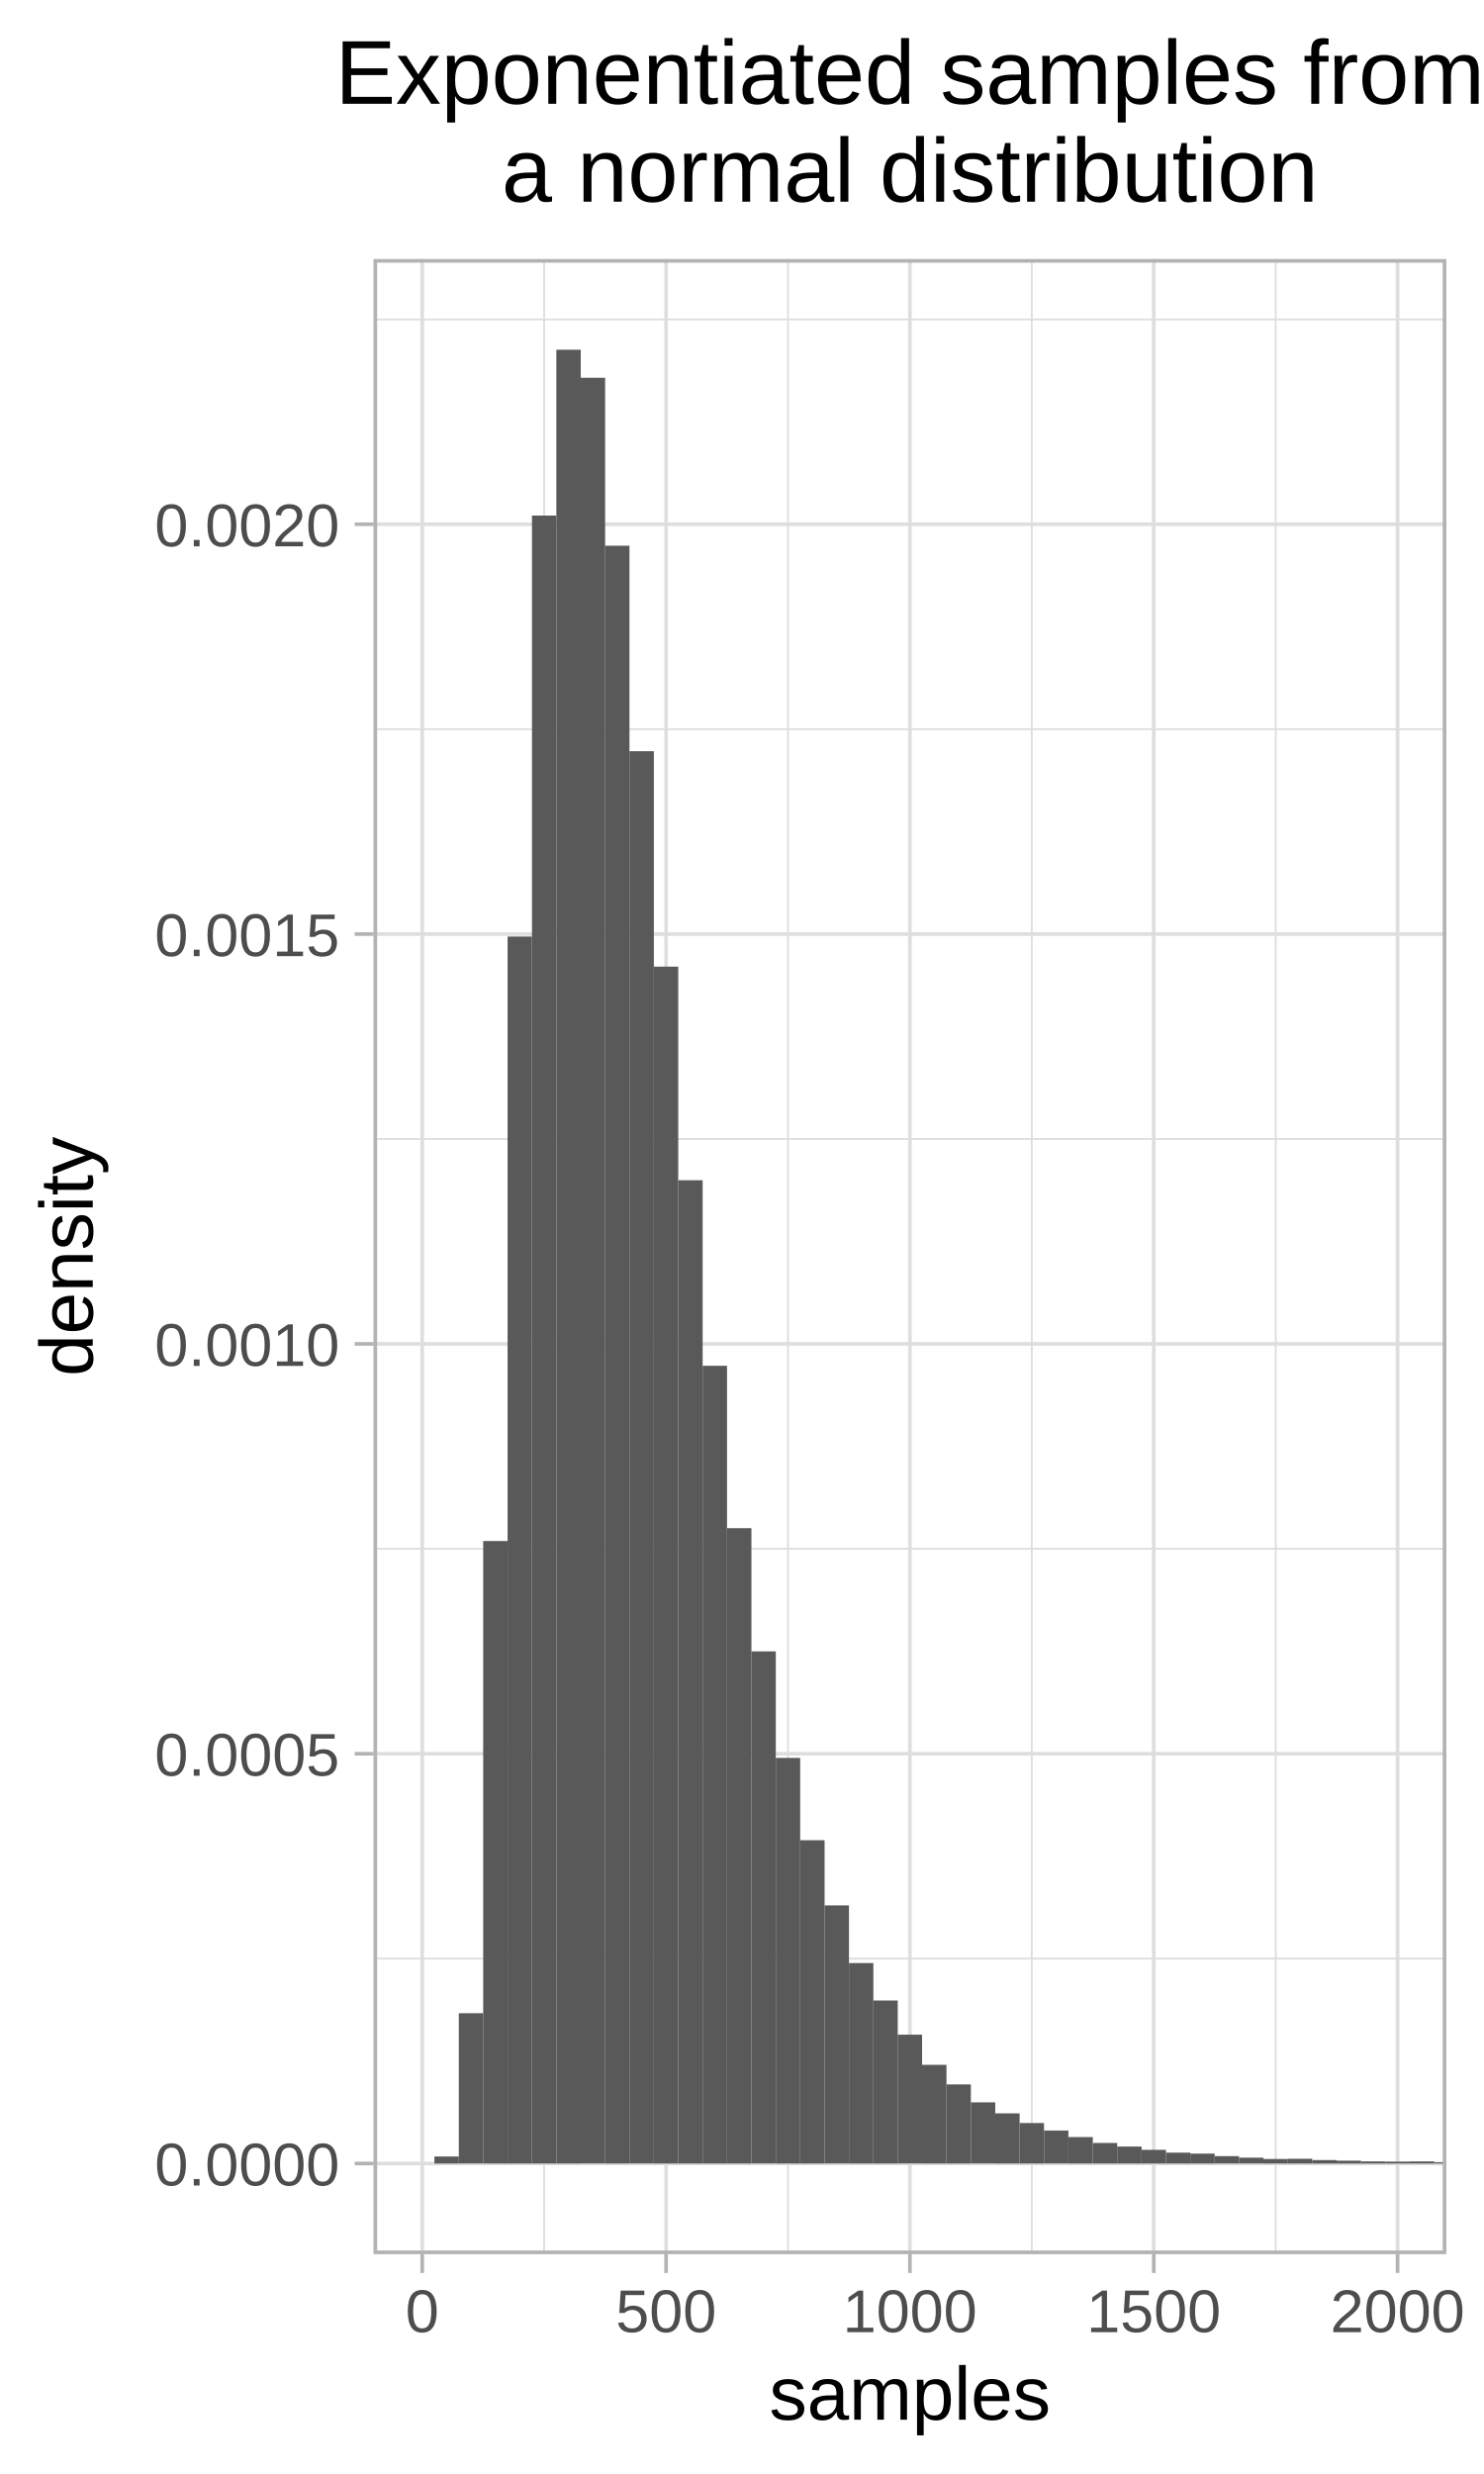
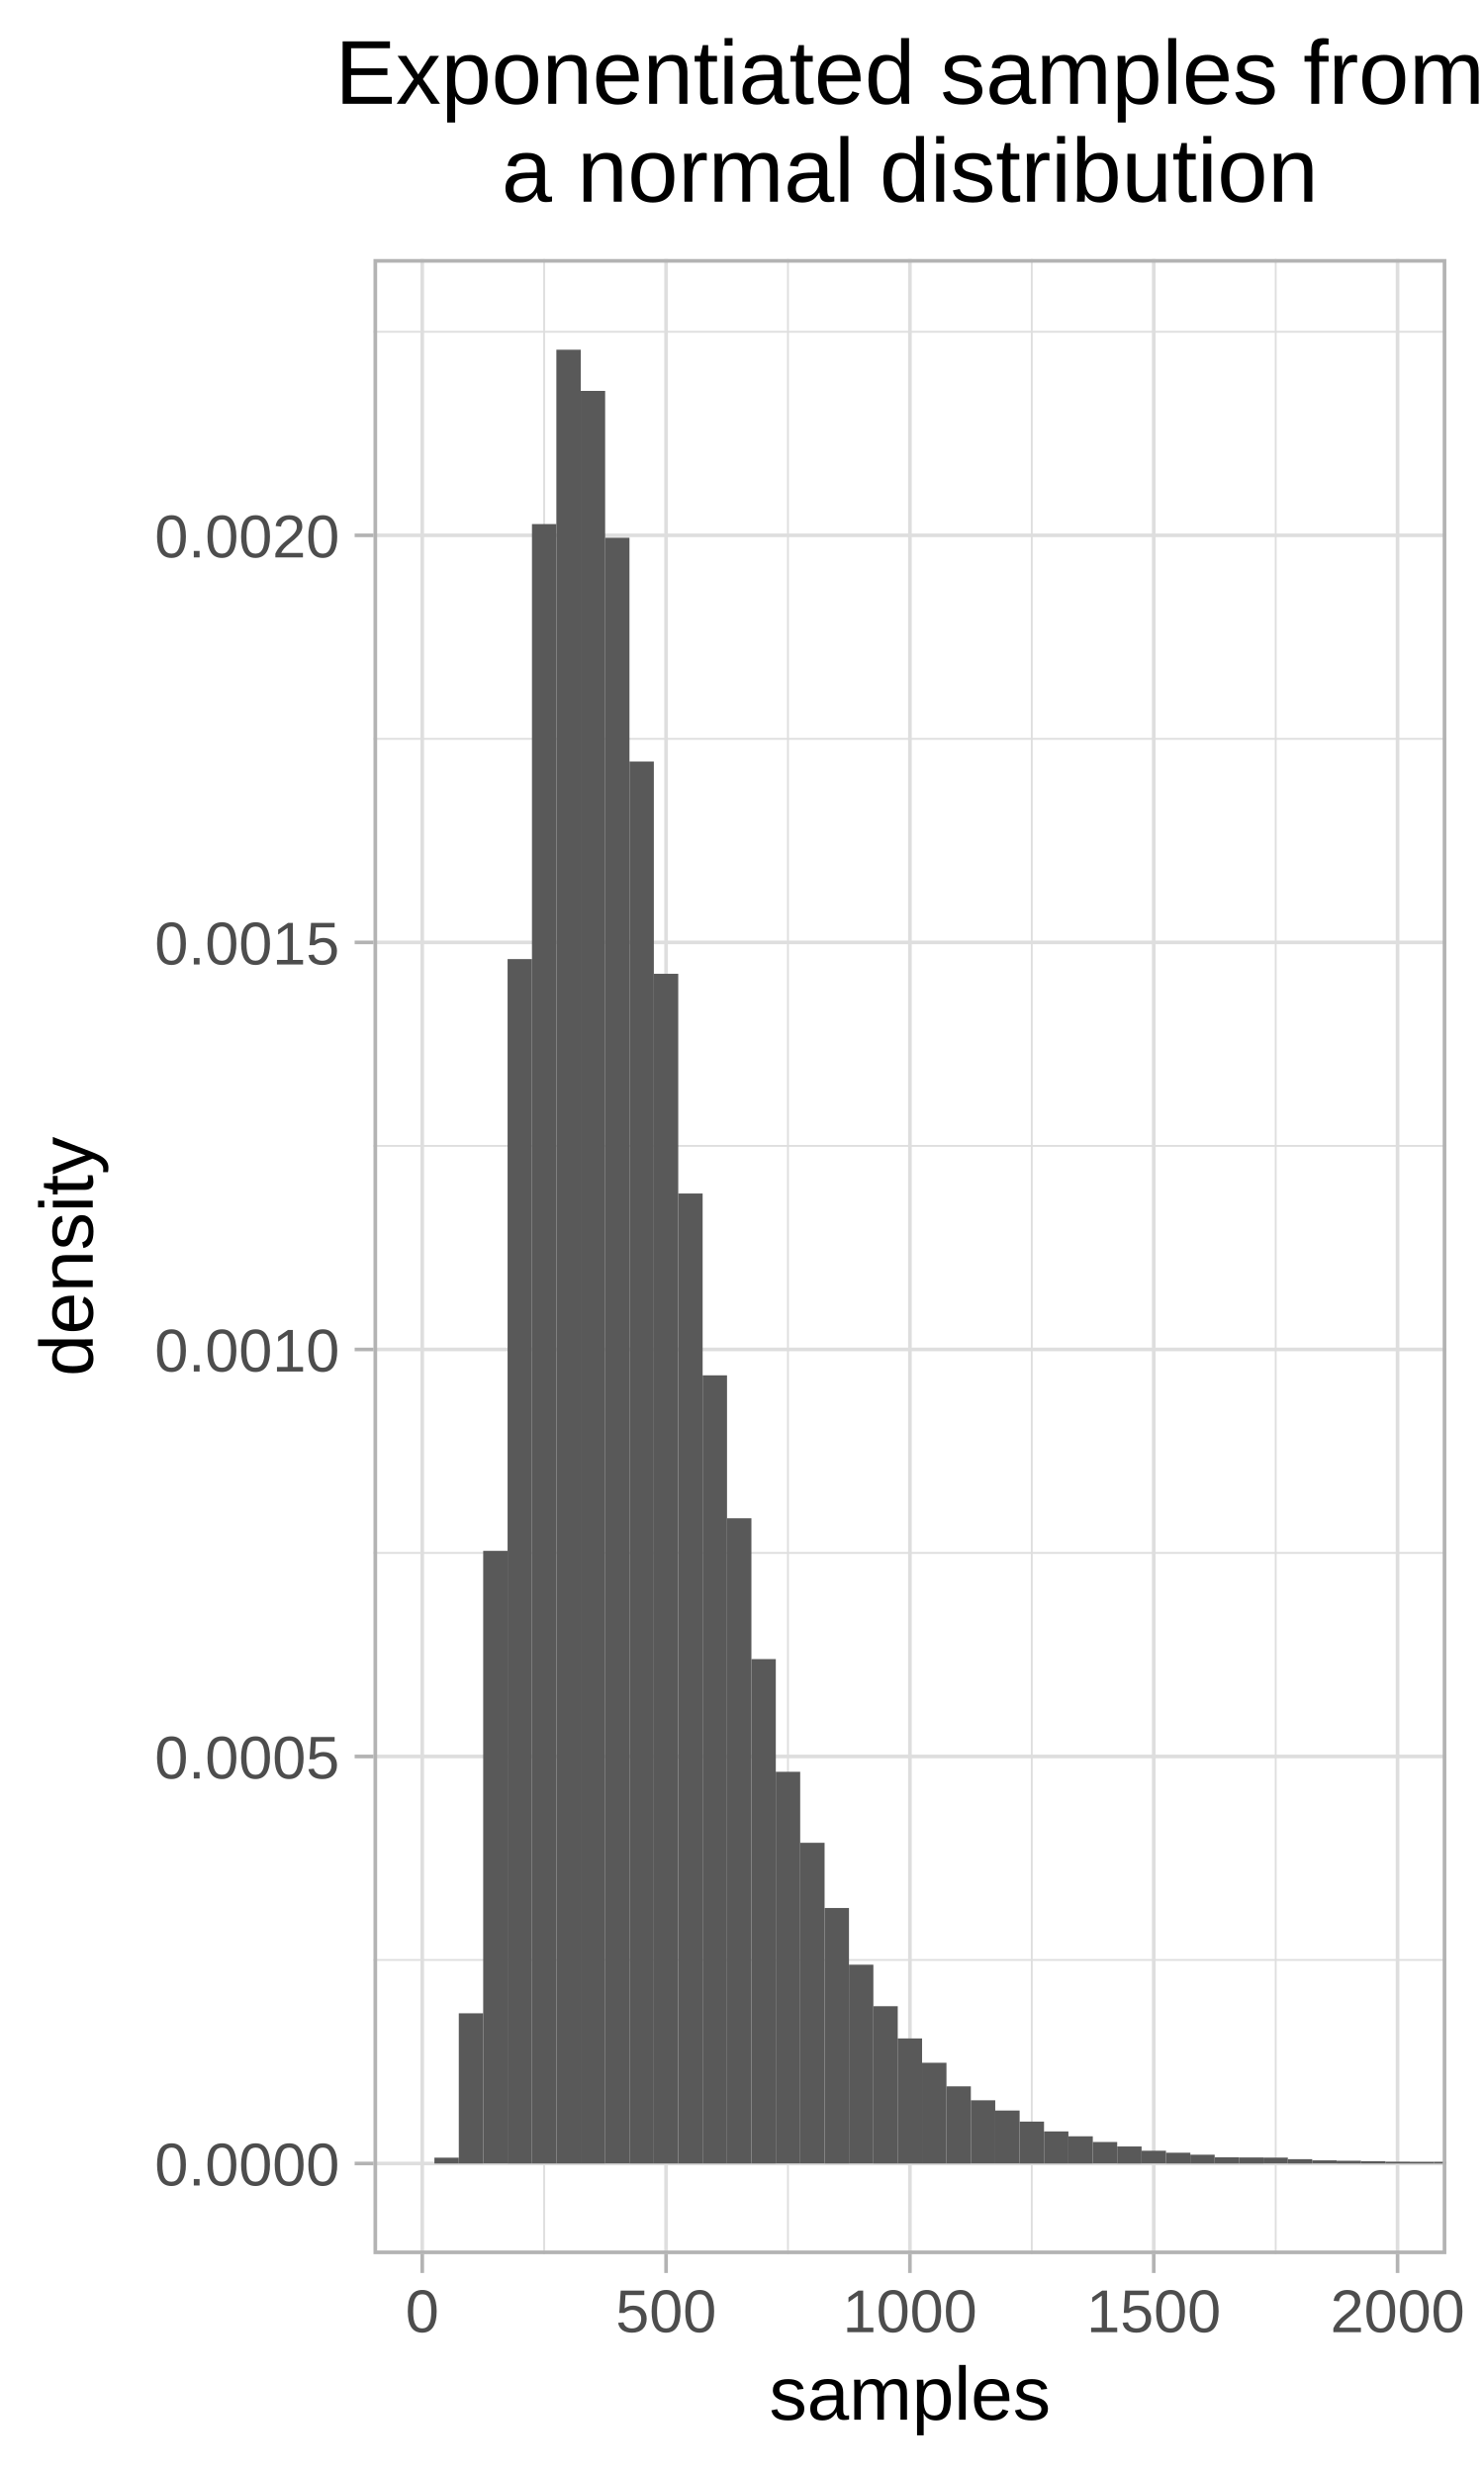
<svg xmlns="http://www.w3.org/2000/svg" class="svglite" width="216.00pt" height="360.00pt" viewBox="0 0 216.00 360.00">
  <defs>
    <style type="text/css">
    .svglite line, .svglite polyline, .svglite polygon, .svglite path, .svglite rect, .svglite circle {
      fill: none;
      stroke: #000000;
      stroke-linecap: round;
      stroke-linejoin: round;
      stroke-miterlimit: 10.00;
+     }
+     .svglite text {
+       white-space: pre;
    }
  </style>
  </defs>
  <rect width="100%" height="100%" style="stroke: none; fill: #FFFFFF;" />
  <defs>
    <clipPath id="cpMC4wMHwyMTYuMDB8MC4wMHwzNjAuMDA=">
      <rect x="0.00" y="0.00" width="216.00" height="360.00" />
    </clipPath>
  </defs>
  <g clip-path="url(#cpMC4wMHwyMTYuMDB8MC4wMHwzNjAuMDA=)">
    <rect x="0.00" y="0.00" width="216.00" height="360.00" style="stroke-width: 1.07; stroke: #FFFFFF; fill: #FFFFFF;" />
  </g>
  <defs>
    <clipPath id="cpNTQuMzZ8MjEwLjUyfDM3LjY5fDMyOC4wMQ==">
      <rect x="54.36" y="37.69" width="156.16" height="290.32" />
    </clipPath>
  </defs>
  <g clip-path="url(#cpNTQuMzZ8MjEwLjUyfDM3LjY5fDMyOC4wMQ==)">
    <rect x="54.36" y="37.69" width="156.16" height="290.32" style="stroke-width: 1.07; stroke: none; fill: #FFFFFF;" />
-     <polyline points="54.36,285.00 210.52,285.00 " style="stroke-width: 0.27; stroke: #DEDEDE; stroke-linecap: butt;" />
-     <polyline points="54.36,225.37 210.52,225.37 " style="stroke-width: 0.27; stroke: #DEDEDE; stroke-linecap: butt;" />
-     <polyline points="54.36,165.74 210.52,165.74 " style="stroke-width: 0.27; stroke: #DEDEDE; stroke-linecap: butt;" />
-     <polyline points="54.36,106.11 210.52,106.11 " style="stroke-width: 0.27; stroke: #DEDEDE; stroke-linecap: butt;" />
-     <polyline points="54.36,46.48 210.52,46.48 " style="stroke-width: 0.27; stroke: #DEDEDE; stroke-linecap: butt;" />
+     <polyline points="54.36,285.20 210.52,285.20 " style="stroke-width: 0.27; stroke: #DEDEDE; stroke-linecap: butt;" />
+     <polyline points="54.36,225.97 210.52,225.97 " style="stroke-width: 0.27; stroke: #DEDEDE; stroke-linecap: butt;" />
+     <polyline points="54.36,166.74 210.52,166.74 " style="stroke-width: 0.27; stroke: #DEDEDE; stroke-linecap: butt;" />
+     <polyline points="54.36,107.51 210.52,107.51 " style="stroke-width: 0.27; stroke: #DEDEDE; stroke-linecap: butt;" />
+     <polyline points="54.36,48.28 210.52,48.28 " style="stroke-width: 0.27; stroke: #DEDEDE; stroke-linecap: butt;" />
    <polyline points="79.20,328.01 79.20,37.69 " style="stroke-width: 0.27; stroke: #DEDEDE; stroke-linecap: butt;" />
    <polyline points="114.69,328.01 114.69,37.69 " style="stroke-width: 0.27; stroke: #DEDEDE; stroke-linecap: butt;" />
    <polyline points="150.18,328.01 150.18,37.69 " style="stroke-width: 0.27; stroke: #DEDEDE; stroke-linecap: butt;" />
    <polyline points="185.68,328.01 185.68,37.69 " style="stroke-width: 0.27; stroke: #DEDEDE; stroke-linecap: butt;" />
    <polyline points="54.36,314.82 210.52,314.82 " style="stroke-width: 0.53; stroke: #DEDEDE; stroke-linecap: butt;" />
-     <polyline points="54.36,255.19 210.52,255.19 " style="stroke-width: 0.53; stroke: #DEDEDE; stroke-linecap: butt;" />
-     <polyline points="54.36,195.56 210.52,195.56 " style="stroke-width: 0.53; stroke: #DEDEDE; stroke-linecap: butt;" />
-     <polyline points="54.36,135.92 210.52,135.92 " style="stroke-width: 0.53; stroke: #DEDEDE; stroke-linecap: butt;" />
-     <polyline points="54.36,76.29 210.52,76.29 " style="stroke-width: 0.53; stroke: #DEDEDE; stroke-linecap: butt;" />
+     <polyline points="54.36,255.59 210.52,255.59 " style="stroke-width: 0.53; stroke: #DEDEDE; stroke-linecap: butt;" />
+     <polyline points="54.36,196.36 210.52,196.36 " style="stroke-width: 0.53; stroke: #DEDEDE; stroke-linecap: butt;" />
+     <polyline points="54.36,137.13 210.52,137.13 " style="stroke-width: 0.53; stroke: #DEDEDE; stroke-linecap: butt;" />
+     <polyline points="54.36,77.90 210.52,77.90 " style="stroke-width: 0.53; stroke: #DEDEDE; stroke-linecap: butt;" />
    <polyline points="61.46,328.01 61.46,37.69 " style="stroke-width: 0.53; stroke: #DEDEDE; stroke-linecap: butt;" />
    <polyline points="96.95,328.01 96.95,37.69 " style="stroke-width: 0.53; stroke: #DEDEDE; stroke-linecap: butt;" />
    <polyline points="132.44,328.01 132.44,37.69 " style="stroke-width: 0.53; stroke: #DEDEDE; stroke-linecap: butt;" />
    <polyline points="167.93,328.01 167.93,37.69 " style="stroke-width: 0.53; stroke: #DEDEDE; stroke-linecap: butt;" />
    <polyline points="203.42,328.01 203.42,37.69 " style="stroke-width: 0.53; stroke: #DEDEDE; stroke-linecap: butt;" />
-     <rect x="63.23" y="313.80" width="3.55" height="1.02" style="stroke-width: 1.07; stroke: none; stroke-linecap: square; stroke-linejoin: miter; fill: #595959;" />
-     <rect x="66.78" y="292.95" width="3.55" height="21.86" style="stroke-width: 1.07; stroke: none; stroke-linecap: square; stroke-linejoin: miter; fill: #595959;" />
-     <rect x="70.33" y="224.24" width="3.55" height="90.58" style="stroke-width: 1.07; stroke: none; stroke-linecap: square; stroke-linejoin: miter; fill: #595959;" />
-     <rect x="73.88" y="136.28" width="3.55" height="178.54" style="stroke-width: 1.07; stroke: none; stroke-linecap: square; stroke-linejoin: miter; fill: #595959;" />
-     <rect x="77.43" y="75.02" width="3.55" height="239.80" style="stroke-width: 1.07; stroke: none; stroke-linecap: square; stroke-linejoin: miter; fill: #595959;" />
+     <rect x="63.23" y="313.97" width="3.55" height="0.85" style="stroke-width: 1.07; stroke: none; stroke-linecap: square; stroke-linejoin: miter; fill: #595959;" />
+     <rect x="66.78" y="292.96" width="3.55" height="21.86" style="stroke-width: 1.07; stroke: none; stroke-linecap: square; stroke-linejoin: miter; fill: #595959;" />
+     <rect x="70.33" y="225.67" width="3.55" height="89.14" style="stroke-width: 1.07; stroke: none; stroke-linecap: square; stroke-linejoin: miter; fill: #595959;" />
+     <rect x="73.88" y="139.56" width="3.55" height="175.26" style="stroke-width: 1.07; stroke: none; stroke-linecap: square; stroke-linejoin: miter; fill: #595959;" />
+     <rect x="77.43" y="76.26" width="3.55" height="238.56" style="stroke-width: 1.07; stroke: none; stroke-linecap: square; stroke-linejoin: miter; fill: #595959;" />
    <rect x="80.98" y="50.89" width="3.55" height="263.93" style="stroke-width: 1.07; stroke: none; stroke-linecap: square; stroke-linejoin: miter; fill: #595959;" />
-     <rect x="84.53" y="54.97" width="3.55" height="259.84" style="stroke-width: 1.07; stroke: none; stroke-linecap: square; stroke-linejoin: miter; fill: #595959;" />
-     <rect x="88.07" y="79.41" width="3.55" height="235.41" style="stroke-width: 1.07; stroke: none; stroke-linecap: square; stroke-linejoin: miter; fill: #595959;" />
-     <rect x="91.62" y="109.31" width="3.55" height="205.50" style="stroke-width: 1.07; stroke: none; stroke-linecap: square; stroke-linejoin: miter; fill: #595959;" />
-     <rect x="95.17" y="140.66" width="3.55" height="174.16" style="stroke-width: 1.07; stroke: none; stroke-linecap: square; stroke-linejoin: miter; fill: #595959;" />
-     <rect x="98.72" y="171.74" width="3.55" height="143.08" style="stroke-width: 1.07; stroke: none; stroke-linecap: square; stroke-linejoin: miter; fill: #595959;" />
-     <rect x="102.27" y="198.74" width="3.55" height="116.08" style="stroke-width: 1.07; stroke: none; stroke-linecap: square; stroke-linejoin: miter; fill: #595959;" />
-     <rect x="105.82" y="222.37" width="3.55" height="92.45" style="stroke-width: 1.07; stroke: none; stroke-linecap: square; stroke-linejoin: miter; fill: #595959;" />
-     <rect x="109.37" y="240.30" width="3.55" height="74.51" style="stroke-width: 1.07; stroke: none; stroke-linecap: square; stroke-linejoin: miter; fill: #595959;" />
-     <rect x="112.92" y="255.80" width="3.55" height="59.02" style="stroke-width: 1.07; stroke: none; stroke-linecap: square; stroke-linejoin: miter; fill: #595959;" />
-     <rect x="116.47" y="267.78" width="3.55" height="47.04" style="stroke-width: 1.07; stroke: none; stroke-linecap: square; stroke-linejoin: miter; fill: #595959;" />
-     <rect x="120.02" y="277.26" width="3.55" height="37.55" style="stroke-width: 1.07; stroke: none; stroke-linecap: square; stroke-linejoin: miter; fill: #595959;" />
-     <rect x="123.57" y="285.65" width="3.55" height="29.17" style="stroke-width: 1.07; stroke: none; stroke-linecap: square; stroke-linejoin: miter; fill: #595959;" />
-     <rect x="127.12" y="291.10" width="3.55" height="23.72" style="stroke-width: 1.07; stroke: none; stroke-linecap: square; stroke-linejoin: miter; fill: #595959;" />
-     <rect x="130.66" y="296.07" width="3.55" height="18.74" style="stroke-width: 1.07; stroke: none; stroke-linecap: square; stroke-linejoin: miter; fill: #595959;" />
-     <rect x="134.21" y="300.46" width="3.55" height="14.36" style="stroke-width: 1.07; stroke: none; stroke-linecap: square; stroke-linejoin: miter; fill: #595959;" />
-     <rect x="137.76" y="303.31" width="3.55" height="11.51" style="stroke-width: 1.07; stroke: none; stroke-linecap: square; stroke-linejoin: miter; fill: #595959;" />
-     <rect x="141.31" y="305.92" width="3.55" height="8.89" style="stroke-width: 1.07; stroke: none; stroke-linecap: square; stroke-linejoin: miter; fill: #595959;" />
-     <rect x="144.86" y="307.52" width="3.55" height="7.30" style="stroke-width: 1.07; stroke: none; stroke-linecap: square; stroke-linejoin: miter; fill: #595959;" />
-     <rect x="148.41" y="308.93" width="3.55" height="5.89" style="stroke-width: 1.07; stroke: none; stroke-linecap: square; stroke-linejoin: miter; fill: #595959;" />
-     <rect x="151.96" y="310.02" width="3.55" height="4.79" style="stroke-width: 1.07; stroke: none; stroke-linecap: square; stroke-linejoin: miter; fill: #595959;" />
-     <rect x="155.51" y="310.97" width="3.55" height="3.85" style="stroke-width: 1.07; stroke: none; stroke-linecap: square; stroke-linejoin: miter; fill: #595959;" />
-     <rect x="159.06" y="311.83" width="3.55" height="2.99" style="stroke-width: 1.07; stroke: none; stroke-linecap: square; stroke-linejoin: miter; fill: #595959;" />
-     <rect x="162.61" y="312.35" width="3.55" height="2.47" style="stroke-width: 1.07; stroke: none; stroke-linecap: square; stroke-linejoin: miter; fill: #595959;" />
-     <rect x="166.16" y="312.83" width="3.55" height="1.99" style="stroke-width: 1.07; stroke: none; stroke-linecap: square; stroke-linejoin: miter; fill: #595959;" />
-     <rect x="169.71" y="313.24" width="3.55" height="1.58" style="stroke-width: 1.07; stroke: none; stroke-linecap: square; stroke-linejoin: miter; fill: #595959;" />
-     <rect x="173.25" y="313.38" width="3.55" height="1.44" style="stroke-width: 1.07; stroke: none; stroke-linecap: square; stroke-linejoin: miter; fill: #595959;" />
-     <rect x="176.80" y="313.75" width="3.55" height="1.06" style="stroke-width: 1.07; stroke: none; stroke-linecap: square; stroke-linejoin: miter; fill: #595959;" />
-     <rect x="180.35" y="313.97" width="3.55" height="0.84" style="stroke-width: 1.07; stroke: none; stroke-linecap: square; stroke-linejoin: miter; fill: #595959;" />
-     <rect x="183.90" y="314.16" width="3.55" height="0.66" style="stroke-width: 1.07; stroke: none; stroke-linecap: square; stroke-linejoin: miter; fill: #595959;" />
-     <rect x="187.45" y="314.13" width="3.55" height="0.69" style="stroke-width: 1.07; stroke: none; stroke-linecap: square; stroke-linejoin: miter; fill: #595959;" />
-     <rect x="191.00" y="314.32" width="3.55" height="0.50" style="stroke-width: 1.07; stroke: none; stroke-linecap: square; stroke-linejoin: miter; fill: #595959;" />
-     <rect x="194.55" y="314.41" width="3.55" height="0.41" style="stroke-width: 1.07; stroke: none; stroke-linecap: square; stroke-linejoin: miter; fill: #595959;" />
-     <rect x="198.10" y="314.52" width="3.55" height="0.30" style="stroke-width: 1.07; stroke: none; stroke-linecap: square; stroke-linejoin: miter; fill: #595959;" />
-     <rect x="201.65" y="314.55" width="3.55" height="0.27" style="stroke-width: 1.07; stroke: none; stroke-linecap: square; stroke-linejoin: miter; fill: #595959;" />
-     <rect x="205.20" y="314.52" width="3.55" height="0.30" style="stroke-width: 1.07; stroke: none; stroke-linecap: square; stroke-linejoin: miter; fill: #595959;" />
-     <rect x="208.75" y="314.65" width="3.55" height="0.17" style="stroke-width: 1.07; stroke: none; stroke-linecap: square; stroke-linejoin: miter; fill: #595959;" />
-     <rect x="212.30" y="314.66" width="3.55" height="0.15" style="stroke-width: 1.07; stroke: none; stroke-linecap: square; stroke-linejoin: miter; fill: #595959;" />
-     <rect x="215.84" y="314.68" width="3.55" height="0.14" style="stroke-width: 1.07; stroke: none; stroke-linecap: square; stroke-linejoin: miter; fill: #595959;" />
-     <rect x="219.39" y="314.71" width="3.55" height="0.11" style="stroke-width: 1.07; stroke: none; stroke-linecap: square; stroke-linejoin: miter; fill: #595959;" />
-     <rect x="222.94" y="314.74" width="3.55" height="0.081" style="stroke-width: 1.07; stroke: none; stroke-linecap: square; stroke-linejoin: miter; fill: #595959;" />
-     <rect x="226.49" y="314.72" width="3.55" height="0.10" style="stroke-width: 1.07; stroke: none; stroke-linecap: square; stroke-linejoin: miter; fill: #595959;" />
-     <rect x="230.04" y="314.77" width="3.55" height="0.048" style="stroke-width: 1.07; stroke: none; stroke-linecap: square; stroke-linejoin: miter; fill: #595959;" />
-     <rect x="233.59" y="314.73" width="3.55" height="0.086" style="stroke-width: 1.07; stroke: none; stroke-linecap: square; stroke-linejoin: miter; fill: #595959;" />
-     <rect x="237.14" y="314.79" width="3.55" height="0.024" style="stroke-width: 1.07; stroke: none; stroke-linecap: square; stroke-linejoin: miter; fill: #595959;" />
-     <rect x="240.69" y="314.78" width="3.55" height="0.038" style="stroke-width: 1.07; stroke: none; stroke-linecap: square; stroke-linejoin: miter; fill: #595959;" />
-     <rect x="244.24" y="314.79" width="3.55" height="0.029" style="stroke-width: 1.07; stroke: none; stroke-linecap: square; stroke-linejoin: miter; fill: #595959;" />
-     <rect x="247.79" y="314.78" width="3.55" height="0.038" style="stroke-width: 1.07; stroke: none; stroke-linecap: square; stroke-linejoin: miter; fill: #595959;" />
-     <rect x="251.34" y="314.79" width="3.55" height="0.029" style="stroke-width: 1.07; stroke: none; stroke-linecap: square; stroke-linejoin: miter; fill: #595959;" />
-     <rect x="254.89" y="314.79" width="3.55" height="0.029" style="stroke-width: 1.07; stroke: none; stroke-linecap: square; stroke-linejoin: miter; fill: #595959;" />
-     <rect x="258.43" y="314.80" width="3.55" height="0.014" style="stroke-width: 1.07; stroke: none; stroke-linecap: square; stroke-linejoin: miter; fill: #595959;" />
+     <rect x="84.53" y="56.88" width="3.55" height="257.94" style="stroke-width: 1.07; stroke: none; stroke-linecap: square; stroke-linejoin: miter; fill: #595959;" />
+     <rect x="88.07" y="78.25" width="3.55" height="236.56" style="stroke-width: 1.07; stroke: none; stroke-linecap: square; stroke-linejoin: miter; fill: #595959;" />
+     <rect x="91.62" y="110.81" width="3.55" height="204.01" style="stroke-width: 1.07; stroke: none; stroke-linecap: square; stroke-linejoin: miter; fill: #595959;" />
+     <rect x="95.17" y="141.70" width="3.55" height="173.12" style="stroke-width: 1.07; stroke: none; stroke-linecap: square; stroke-linejoin: miter; fill: #595959;" />
+     <rect x="98.72" y="173.67" width="3.55" height="141.15" style="stroke-width: 1.07; stroke: none; stroke-linecap: square; stroke-linejoin: miter; fill: #595959;" />
+     <rect x="102.27" y="200.13" width="3.55" height="114.69" style="stroke-width: 1.07; stroke: none; stroke-linecap: square; stroke-linejoin: miter; fill: #595959;" />
+     <rect x="105.82" y="220.93" width="3.55" height="93.89" style="stroke-width: 1.07; stroke: none; stroke-linecap: square; stroke-linejoin: miter; fill: #595959;" />
+     <rect x="109.37" y="241.42" width="3.55" height="73.40" style="stroke-width: 1.07; stroke: none; stroke-linecap: square; stroke-linejoin: miter; fill: #595959;" />
+     <rect x="112.92" y="257.82" width="3.55" height="56.99" style="stroke-width: 1.07; stroke: none; stroke-linecap: square; stroke-linejoin: miter; fill: #595959;" />
+     <rect x="116.47" y="268.15" width="3.55" height="46.66" style="stroke-width: 1.07; stroke: none; stroke-linecap: square; stroke-linejoin: miter; fill: #595959;" />
+     <rect x="120.02" y="277.64" width="3.55" height="37.18" style="stroke-width: 1.07; stroke: none; stroke-linecap: square; stroke-linejoin: miter; fill: #595959;" />
+     <rect x="123.57" y="285.89" width="3.55" height="28.92" style="stroke-width: 1.07; stroke: none; stroke-linecap: square; stroke-linejoin: miter; fill: #595959;" />
+     <rect x="127.12" y="291.93" width="3.55" height="22.89" style="stroke-width: 1.07; stroke: none; stroke-linecap: square; stroke-linejoin: miter; fill: #595959;" />
+     <rect x="130.66" y="296.62" width="3.55" height="18.20" style="stroke-width: 1.07; stroke: none; stroke-linecap: square; stroke-linejoin: miter; fill: #595959;" />
+     <rect x="134.21" y="300.16" width="3.55" height="14.66" style="stroke-width: 1.07; stroke: none; stroke-linecap: square; stroke-linejoin: miter; fill: #595959;" />
+     <rect x="137.76" y="303.59" width="3.55" height="11.23" style="stroke-width: 1.07; stroke: none; stroke-linecap: square; stroke-linejoin: miter; fill: #595959;" />
+     <rect x="141.31" y="305.62" width="3.55" height="9.19" style="stroke-width: 1.07; stroke: none; stroke-linecap: square; stroke-linejoin: miter; fill: #595959;" />
+     <rect x="144.86" y="307.11" width="3.55" height="7.70" style="stroke-width: 1.07; stroke: none; stroke-linecap: square; stroke-linejoin: miter; fill: #595959;" />
+     <rect x="148.41" y="308.72" width="3.55" height="6.10" style="stroke-width: 1.07; stroke: none; stroke-linecap: square; stroke-linejoin: miter; fill: #595959;" />
+     <rect x="151.96" y="310.15" width="3.55" height="4.67" style="stroke-width: 1.07; stroke: none; stroke-linecap: square; stroke-linejoin: miter; fill: #595959;" />
+     <rect x="155.51" y="310.86" width="3.55" height="3.96" style="stroke-width: 1.07; stroke: none; stroke-linecap: square; stroke-linejoin: miter; fill: #595959;" />
+     <rect x="159.06" y="311.69" width="3.55" height="3.12" style="stroke-width: 1.07; stroke: none; stroke-linecap: square; stroke-linejoin: miter; fill: #595959;" />
+     <rect x="162.61" y="312.34" width="3.55" height="2.48" style="stroke-width: 1.07; stroke: none; stroke-linecap: square; stroke-linejoin: miter; fill: #595959;" />
+     <rect x="166.16" y="312.96" width="3.55" height="1.85" style="stroke-width: 1.07; stroke: none; stroke-linecap: square; stroke-linejoin: miter; fill: #595959;" />
+     <rect x="169.71" y="313.25" width="3.55" height="1.57" style="stroke-width: 1.07; stroke: none; stroke-linecap: square; stroke-linejoin: miter; fill: #595959;" />
+     <rect x="173.25" y="313.54" width="3.55" height="1.28" style="stroke-width: 1.07; stroke: none; stroke-linecap: square; stroke-linejoin: miter; fill: #595959;" />
+     <rect x="176.80" y="313.92" width="3.55" height="0.90" style="stroke-width: 1.07; stroke: none; stroke-linecap: square; stroke-linejoin: miter; fill: #595959;" />
+     <rect x="180.35" y="313.94" width="3.55" height="0.88" style="stroke-width: 1.07; stroke: none; stroke-linecap: square; stroke-linejoin: miter; fill: #595959;" />
+     <rect x="183.90" y="313.96" width="3.55" height="0.85" style="stroke-width: 1.07; stroke: none; stroke-linecap: square; stroke-linejoin: miter; fill: #595959;" />
+     <rect x="187.45" y="314.19" width="3.55" height="0.63" style="stroke-width: 1.07; stroke: none; stroke-linecap: square; stroke-linejoin: miter; fill: #595959;" />
+     <rect x="191.00" y="314.36" width="3.55" height="0.45" style="stroke-width: 1.07; stroke: none; stroke-linecap: square; stroke-linejoin: miter; fill: #595959;" />
+     <rect x="194.55" y="314.42" width="3.55" height="0.40" style="stroke-width: 1.07; stroke: none; stroke-linecap: square; stroke-linejoin: miter; fill: #595959;" />
+     <rect x="198.10" y="314.48" width="3.55" height="0.34" style="stroke-width: 1.07; stroke: none; stroke-linecap: square; stroke-linejoin: miter; fill: #595959;" />
+     <rect x="201.65" y="314.56" width="3.55" height="0.26" style="stroke-width: 1.07; stroke: none; stroke-linecap: square; stroke-linejoin: miter; fill: #595959;" />
+     <rect x="205.20" y="314.58" width="3.55" height="0.24" style="stroke-width: 1.07; stroke: none; stroke-linecap: square; stroke-linejoin: miter; fill: #595959;" />
+     <rect x="208.75" y="314.57" width="3.55" height="0.25" style="stroke-width: 1.07; stroke: none; stroke-linecap: square; stroke-linejoin: miter; fill: #595959;" />
+     <rect x="212.30" y="314.67" width="3.55" height="0.15" style="stroke-width: 1.07; stroke: none; stroke-linecap: square; stroke-linejoin: miter; fill: #595959;" />
+     <rect x="215.84" y="314.67" width="3.55" height="0.14" style="stroke-width: 1.07; stroke: none; stroke-linecap: square; stroke-linejoin: miter; fill: #595959;" />
+     <rect x="219.39" y="314.66" width="3.55" height="0.16" style="stroke-width: 1.07; stroke: none; stroke-linecap: square; stroke-linejoin: miter; fill: #595959;" />
+     <rect x="222.94" y="314.74" width="3.55" height="0.076" style="stroke-width: 1.07; stroke: none; stroke-linecap: square; stroke-linejoin: miter; fill: #595959;" />
+     <rect x="226.49" y="314.76" width="3.55" height="0.052" style="stroke-width: 1.07; stroke: none; stroke-linecap: square; stroke-linejoin: miter; fill: #595959;" />
+     <rect x="230.04" y="314.77" width="3.55" height="0.043" style="stroke-width: 1.07; stroke: none; stroke-linecap: square; stroke-linejoin: miter; fill: #595959;" />
+     <rect x="233.59" y="314.79" width="3.55" height="0.028" style="stroke-width: 1.07; stroke: none; stroke-linecap: square; stroke-linejoin: miter; fill: #595959;" />
+     <rect x="237.14" y="314.76" width="3.55" height="0.062" style="stroke-width: 1.07; stroke: none; stroke-linecap: square; stroke-linejoin: miter; fill: #595959;" />
+     <rect x="240.69" y="314.76" width="3.55" height="0.052" style="stroke-width: 1.07; stroke: none; stroke-linecap: square; stroke-linejoin: miter; fill: #595959;" />
+     <rect x="244.24" y="314.79" width="3.55" height="0.024" style="stroke-width: 1.07; stroke: none; stroke-linecap: square; stroke-linejoin: miter; fill: #595959;" />
+     <rect x="247.79" y="314.79" width="3.55" height="0.028" style="stroke-width: 1.07; stroke: none; stroke-linecap: square; stroke-linejoin: miter; fill: #595959;" />
+     <rect x="251.34" y="314.80" width="3.55" height="0.019" style="stroke-width: 1.07; stroke: none; stroke-linecap: square; stroke-linejoin: miter; fill: #595959;" />
+     <rect x="254.89" y="314.79" width="3.55" height="0.024" style="stroke-width: 1.07; stroke: none; stroke-linecap: square; stroke-linejoin: miter; fill: #595959;" />
+     <rect x="258.43" y="314.81" width="3.55" height="0.009" style="stroke-width: 1.07; stroke: none; stroke-linecap: square; stroke-linejoin: miter; fill: #595959;" />
    <rect x="261.98" y="314.81" width="3.55" height="0.009" style="stroke-width: 1.07; stroke: none; stroke-linecap: square; stroke-linejoin: miter; fill: #595959;" />
-     <rect x="265.53" y="314.81" width="3.55" height="0.009" style="stroke-width: 1.07; stroke: none; stroke-linecap: square; stroke-linejoin: miter; fill: #595959;" />
-     <rect x="269.08" y="314.81" width="3.55" height="0.005" style="stroke-width: 1.07; stroke: none; stroke-linecap: square; stroke-linejoin: miter; fill: #595959;" />
+     <rect x="265.53" y="314.81" width="3.55" height="0.005" style="stroke-width: 1.07; stroke: none; stroke-linecap: square; stroke-linejoin: miter; fill: #595959;" />
+     <rect x="269.08" y="314.79" width="3.55" height="0.024" style="stroke-width: 1.07; stroke: none; stroke-linecap: square; stroke-linejoin: miter; fill: #595959;" />
    <rect x="272.63" y="314.81" width="3.55" height="0.005" style="stroke-width: 1.07; stroke: none; stroke-linecap: square; stroke-linejoin: miter; fill: #595959;" />
-     <rect x="276.18" y="314.81" width="3.55" height="0.009" style="stroke-width: 1.07; stroke: none; stroke-linecap: square; stroke-linejoin: miter; fill: #595959;" />
-     <rect x="279.73" y="314.81" width="3.55" height="0.005" style="stroke-width: 1.07; stroke: none; stroke-linecap: square; stroke-linejoin: miter; fill: #595959;" />
-     <rect x="283.28" y="314.80" width="3.55" height="0.014" style="stroke-width: 1.07; stroke: none; stroke-linecap: square; stroke-linejoin: miter; fill: #595959;" />
-     <rect x="286.83" y="314.81" width="3.55" height="0.005" style="stroke-width: 1.07; stroke: none; stroke-linecap: square; stroke-linejoin: miter; fill: #595959;" />
-     <rect x="290.38" y="314.82" width="3.55" height="0.00" style="stroke-width: 1.07; stroke: none; stroke-linecap: square; stroke-linejoin: miter; fill: #595959;" />
+     <rect x="276.18" y="314.80" width="3.55" height="0.019" style="stroke-width: 1.07; stroke: none; stroke-linecap: square; stroke-linejoin: miter; fill: #595959;" />
+     <rect x="279.73" y="314.82" width="3.55" height="0.00" style="stroke-width: 1.07; stroke: none; stroke-linecap: square; stroke-linejoin: miter; fill: #595959;" />
+     <rect x="283.28" y="314.81" width="3.55" height="0.005" style="stroke-width: 1.07; stroke: none; stroke-linecap: square; stroke-linejoin: miter; fill: #595959;" />
+     <rect x="286.83" y="314.81" width="3.55" height="0.009" style="stroke-width: 1.07; stroke: none; stroke-linecap: square; stroke-linejoin: miter; fill: #595959;" />
+     <rect x="290.38" y="314.81" width="3.55" height="0.005" style="stroke-width: 1.07; stroke: none; stroke-linecap: square; stroke-linejoin: miter; fill: #595959;" />
    <rect x="293.93" y="314.82" width="3.55" height="0.00" style="stroke-width: 1.07; stroke: none; stroke-linecap: square; stroke-linejoin: miter; fill: #595959;" />
    <rect x="297.48" y="314.81" width="3.55" height="0.005" style="stroke-width: 1.07; stroke: none; stroke-linecap: square; stroke-linejoin: miter; fill: #595959;" />
-     <rect x="301.02" y="314.82" width="3.55" height="0.00" style="stroke-width: 1.07; stroke: none; stroke-linecap: square; stroke-linejoin: miter; fill: #595959;" />
-     <rect x="304.57" y="314.82" width="3.55" height="0.00" style="stroke-width: 1.07; stroke: none; stroke-linecap: square; stroke-linejoin: miter; fill: #595959;" />
-     <rect x="308.12" y="314.81" width="3.55" height="0.005" style="stroke-width: 1.07; stroke: none; stroke-linecap: square; stroke-linejoin: miter; fill: #595959;" />
-     <rect x="311.67" y="314.82" width="3.55" height="0.00" style="stroke-width: 1.07; stroke: none; stroke-linecap: square; stroke-linejoin: miter; fill: #595959;" />
-     <rect x="315.22" y="314.82" width="3.55" height="0.00" style="stroke-width: 1.07; stroke: none; stroke-linecap: square; stroke-linejoin: miter; fill: #595959;" />
+     <rect x="301.02" y="314.81" width="3.55" height="0.005" style="stroke-width: 1.07; stroke: none; stroke-linecap: square; stroke-linejoin: miter; fill: #595959;" />
+     <rect x="304.57" y="314.81" width="3.55" height="0.005" style="stroke-width: 1.07; stroke: none; stroke-linecap: square; stroke-linejoin: miter; fill: #595959;" />
+     <rect x="308.12" y="314.82" width="3.55" height="0.00" style="stroke-width: 1.07; stroke: none; stroke-linecap: square; stroke-linejoin: miter; fill: #595959;" />
+     <rect x="311.67" y="314.81" width="3.55" height="0.005" style="stroke-width: 1.07; stroke: none; stroke-linecap: square; stroke-linejoin: miter; fill: #595959;" />
+     <rect x="315.22" y="314.80" width="3.55" height="0.014" style="stroke-width: 1.07; stroke: none; stroke-linecap: square; stroke-linejoin: miter; fill: #595959;" />
    <rect x="318.77" y="314.82" width="3.55" height="0.00" style="stroke-width: 1.07; stroke: none; stroke-linecap: square; stroke-linejoin: miter; fill: #595959;" />
-     <rect x="322.32" y="314.82" width="3.55" height="0.00" style="stroke-width: 1.07; stroke: none; stroke-linecap: square; stroke-linejoin: miter; fill: #595959;" />
-     <rect x="325.87" y="314.81" width="3.55" height="0.005" style="stroke-width: 1.07; stroke: none; stroke-linecap: square; stroke-linejoin: miter; fill: #595959;" />
+     <rect x="322.32" y="314.81" width="3.55" height="0.005" style="stroke-width: 1.07; stroke: none; stroke-linecap: square; stroke-linejoin: miter; fill: #595959;" />
+     <rect x="325.87" y="314.82" width="3.55" height="0.00" style="stroke-width: 1.07; stroke: none; stroke-linecap: square; stroke-linejoin: miter; fill: #595959;" />
    <rect x="329.42" y="314.82" width="3.55" height="0.00" style="stroke-width: 1.07; stroke: none; stroke-linecap: square; stroke-linejoin: miter; fill: #595959;" />
-     <rect x="332.97" y="314.82" width="3.55" height="0.00" style="stroke-width: 1.07; stroke: none; stroke-linecap: square; stroke-linejoin: miter; fill: #595959;" />
-     <rect x="336.52" y="314.82" width="3.55" height="0.00" style="stroke-width: 1.07; stroke: none; stroke-linecap: square; stroke-linejoin: miter; fill: #595959;" />
-     <rect x="340.07" y="314.82" width="3.55" height="0.00" style="stroke-width: 1.07; stroke: none; stroke-linecap: square; stroke-linejoin: miter; fill: #595959;" />
-     <rect x="343.61" y="314.82" width="3.55" height="0.00" style="stroke-width: 1.07; stroke: none; stroke-linecap: square; stroke-linejoin: miter; fill: #595959;" />
-     <rect x="347.16" y="314.82" width="3.55" height="0.00" style="stroke-width: 1.07; stroke: none; stroke-linecap: square; stroke-linejoin: miter; fill: #595959;" />
-     <rect x="350.71" y="314.82" width="3.55" height="0.00" style="stroke-width: 1.07; stroke: none; stroke-linecap: square; stroke-linejoin: miter; fill: #595959;" />
-     <rect x="354.26" y="314.82" width="3.55" height="0.00" style="stroke-width: 1.07; stroke: none; stroke-linecap: square; stroke-linejoin: miter; fill: #595959;" />
-     <rect x="357.81" y="314.82" width="3.55" height="0.00" style="stroke-width: 1.07; stroke: none; stroke-linecap: square; stroke-linejoin: miter; fill: #595959;" />
-     <rect x="361.36" y="314.82" width="3.55" height="0.00" style="stroke-width: 1.07; stroke: none; stroke-linecap: square; stroke-linejoin: miter; fill: #595959;" />
-     <rect x="364.91" y="314.81" width="3.55" height="0.005" style="stroke-width: 1.07; stroke: none; stroke-linecap: square; stroke-linejoin: miter; fill: #595959;" />
+     <rect x="332.97" y="314.81" width="3.55" height="0.005" style="stroke-width: 1.07; stroke: none; stroke-linecap: square; stroke-linejoin: miter; fill: #595959;" />
    <rect x="54.36" y="37.69" width="156.16" height="290.32" style="stroke-width: 1.07; stroke: #B3B3B3;" />
  </g>
  <g clip-path="url(#cpMC4wMHwyMTYuMDB8MC4wMHwzNjAuMDA=)">
-     <text x="49.43" y="318.02" text-anchor="end" style="font-size: 8.80px; fill: #4D4D4D; font-family: Arimo;" textLength="30.77px" lengthAdjust="spacingAndGlyphs">0.0000</text>
-     <text x="49.43" y="258.39" text-anchor="end" style="font-size: 8.80px; fill: #4D4D4D; font-family: Arimo;" textLength="30.77px" lengthAdjust="spacingAndGlyphs">0.0005</text>
-     <text x="49.43" y="198.76" text-anchor="end" style="font-size: 8.80px; fill: #4D4D4D; font-family: Arimo;" textLength="30.77px" lengthAdjust="spacingAndGlyphs">0.0010</text>
-     <text x="49.43" y="139.13" text-anchor="end" style="font-size: 8.80px; fill: #4D4D4D; font-family: Arimo;" textLength="30.77px" lengthAdjust="spacingAndGlyphs">0.0015</text>
-     <text x="49.43" y="79.50" text-anchor="end" style="font-size: 8.80px; fill: #4D4D4D; font-family: Arimo;" textLength="30.77px" lengthAdjust="spacingAndGlyphs">0.0020</text>
+     <text x="49.43" y="318.02" text-anchor="end" style="font-size: 8.80px;fill: #4D4D4D; font-family: &quot;Arimo&quot;;" textLength="30.77px" lengthAdjust="spacingAndGlyphs">0.0000</text>
+     <text x="49.43" y="258.80" text-anchor="end" style="font-size: 8.80px;fill: #4D4D4D; font-family: &quot;Arimo&quot;;" textLength="30.77px" lengthAdjust="spacingAndGlyphs">0.0005</text>
+     <text x="49.43" y="199.57" text-anchor="end" style="font-size: 8.80px;fill: #4D4D4D; font-family: &quot;Arimo&quot;;" textLength="30.77px" lengthAdjust="spacingAndGlyphs">0.0010</text>
+     <text x="49.43" y="140.34" text-anchor="end" style="font-size: 8.80px;fill: #4D4D4D; font-family: &quot;Arimo&quot;;" textLength="30.77px" lengthAdjust="spacingAndGlyphs">0.0015</text>
+     <text x="49.43" y="81.11" text-anchor="end" style="font-size: 8.80px;fill: #4D4D4D; font-family: &quot;Arimo&quot;;" textLength="30.77px" lengthAdjust="spacingAndGlyphs">0.0020</text>
    <polyline points="51.62,314.82 54.36,314.82 " style="stroke-width: 0.53; stroke: #B3B3B3; stroke-linecap: butt;" />
-     <polyline points="51.62,255.19 54.36,255.19 " style="stroke-width: 0.53; stroke: #B3B3B3; stroke-linecap: butt;" />
-     <polyline points="51.62,195.56 54.36,195.56 " style="stroke-width: 0.53; stroke: #B3B3B3; stroke-linecap: butt;" />
-     <polyline points="51.62,135.92 54.36,135.92 " style="stroke-width: 0.53; stroke: #B3B3B3; stroke-linecap: butt;" />
-     <polyline points="51.62,76.29 54.36,76.29 " style="stroke-width: 0.53; stroke: #B3B3B3; stroke-linecap: butt;" />
+     <polyline points="51.62,255.59 54.36,255.59 " style="stroke-width: 0.53; stroke: #B3B3B3; stroke-linecap: butt;" />
+     <polyline points="51.62,196.36 54.36,196.36 " style="stroke-width: 0.53; stroke: #B3B3B3; stroke-linecap: butt;" />
+     <polyline points="51.62,137.13 54.36,137.13 " style="stroke-width: 0.53; stroke: #B3B3B3; stroke-linecap: butt;" />
+     <polyline points="51.62,77.90 54.36,77.90 " style="stroke-width: 0.53; stroke: #B3B3B3; stroke-linecap: butt;" />
    <polyline points="61.46,330.75 61.46,328.01 " style="stroke-width: 0.53; stroke: #B3B3B3; stroke-linecap: butt;" />
    <polyline points="96.95,330.75 96.95,328.01 " style="stroke-width: 0.53; stroke: #B3B3B3; stroke-linecap: butt;" />
    <polyline points="132.44,330.75 132.44,328.01 " style="stroke-width: 0.53; stroke: #B3B3B3; stroke-linecap: butt;" />
    <polyline points="167.93,330.75 167.93,328.01 " style="stroke-width: 0.53; stroke: #B3B3B3; stroke-linecap: butt;" />
    <polyline points="203.42,330.75 203.42,328.01 " style="stroke-width: 0.53; stroke: #B3B3B3; stroke-linecap: butt;" />
-     <text x="61.46" y="339.36" text-anchor="middle" style="font-size: 8.80px; fill: #4D4D4D; font-family: Arimo;" textLength="5.59px" lengthAdjust="spacingAndGlyphs">0</text>
-     <text x="96.95" y="339.36" text-anchor="middle" style="font-size: 8.80px; fill: #4D4D4D; font-family: Arimo;" textLength="16.78px" lengthAdjust="spacingAndGlyphs">500</text>
-     <text x="132.44" y="339.36" text-anchor="middle" style="font-size: 8.80px; fill: #4D4D4D; font-family: Arimo;" textLength="22.38px" lengthAdjust="spacingAndGlyphs">1000</text>
-     <text x="167.93" y="339.36" text-anchor="middle" style="font-size: 8.80px; fill: #4D4D4D; font-family: Arimo;" textLength="22.38px" lengthAdjust="spacingAndGlyphs">1500</text>
-     <text x="203.42" y="339.36" text-anchor="middle" style="font-size: 8.80px; fill: #4D4D4D; font-family: Arimo;" textLength="22.38px" lengthAdjust="spacingAndGlyphs">2000</text>
-     <text x="132.44" y="352.10" text-anchor="middle" style="font-size: 11.00px; font-family: Arimo;" textLength="45.73px" lengthAdjust="spacingAndGlyphs">samples</text>
-     <text transform="translate(13.50,182.85) rotate(-90)" text-anchor="middle" style="font-size: 11.00px; font-family: Arimo;" textLength="40.33px" lengthAdjust="spacingAndGlyphs">density</text>
-     <text x="132.44" y="15.10" text-anchor="middle" style="font-size: 13.20px; font-family: Arimo;" textLength="189.91px" lengthAdjust="spacingAndGlyphs">Exponentiated samples from</text>
-     <text x="132.44" y="29.35" text-anchor="middle" style="font-size: 13.20px; font-family: Arimo;" textLength="137.85px" lengthAdjust="spacingAndGlyphs">a normal distribution</text>
+     <text x="61.46" y="339.36" text-anchor="middle" style="font-size: 8.80px;fill: #4D4D4D; font-family: &quot;Arimo&quot;;" textLength="5.59px" lengthAdjust="spacingAndGlyphs">0</text>
+     <text x="96.95" y="339.36" text-anchor="middle" style="font-size: 8.80px;fill: #4D4D4D; font-family: &quot;Arimo&quot;;" textLength="16.78px" lengthAdjust="spacingAndGlyphs">500</text>
+     <text x="132.44" y="339.36" text-anchor="middle" style="font-size: 8.80px;fill: #4D4D4D; font-family: &quot;Arimo&quot;;" textLength="22.38px" lengthAdjust="spacingAndGlyphs">1000</text>
+     <text x="167.93" y="339.36" text-anchor="middle" style="font-size: 8.80px;fill: #4D4D4D; font-family: &quot;Arimo&quot;;" textLength="22.38px" lengthAdjust="spacingAndGlyphs">1500</text>
+     <text x="203.42" y="339.36" text-anchor="middle" style="font-size: 8.80px;fill: #4D4D4D; font-family: &quot;Arimo&quot;;" textLength="22.38px" lengthAdjust="spacingAndGlyphs">2000</text>
+     <text x="132.44" y="352.10" text-anchor="middle" style="font-size: 11.00px; font-family: &quot;Arimo&quot;;" textLength="45.73px" lengthAdjust="spacingAndGlyphs">samples</text>
+     <text transform="translate(13.50,182.85) rotate(-90)" text-anchor="middle" style="font-size: 11.00px; font-family: &quot;Arimo&quot;;" textLength="40.33px" lengthAdjust="spacingAndGlyphs">density</text>
+     <text x="132.44" y="15.10" text-anchor="middle" style="font-size: 13.20px; font-family: &quot;Arimo&quot;;" textLength="189.91px" lengthAdjust="spacingAndGlyphs">Exponentiated samples from</text>
+     <text x="132.44" y="29.35" text-anchor="middle" style="font-size: 13.20px; font-family: &quot;Arimo&quot;;" textLength="137.85px" lengthAdjust="spacingAndGlyphs">a normal distribution</text>
  </g>
</svg>
